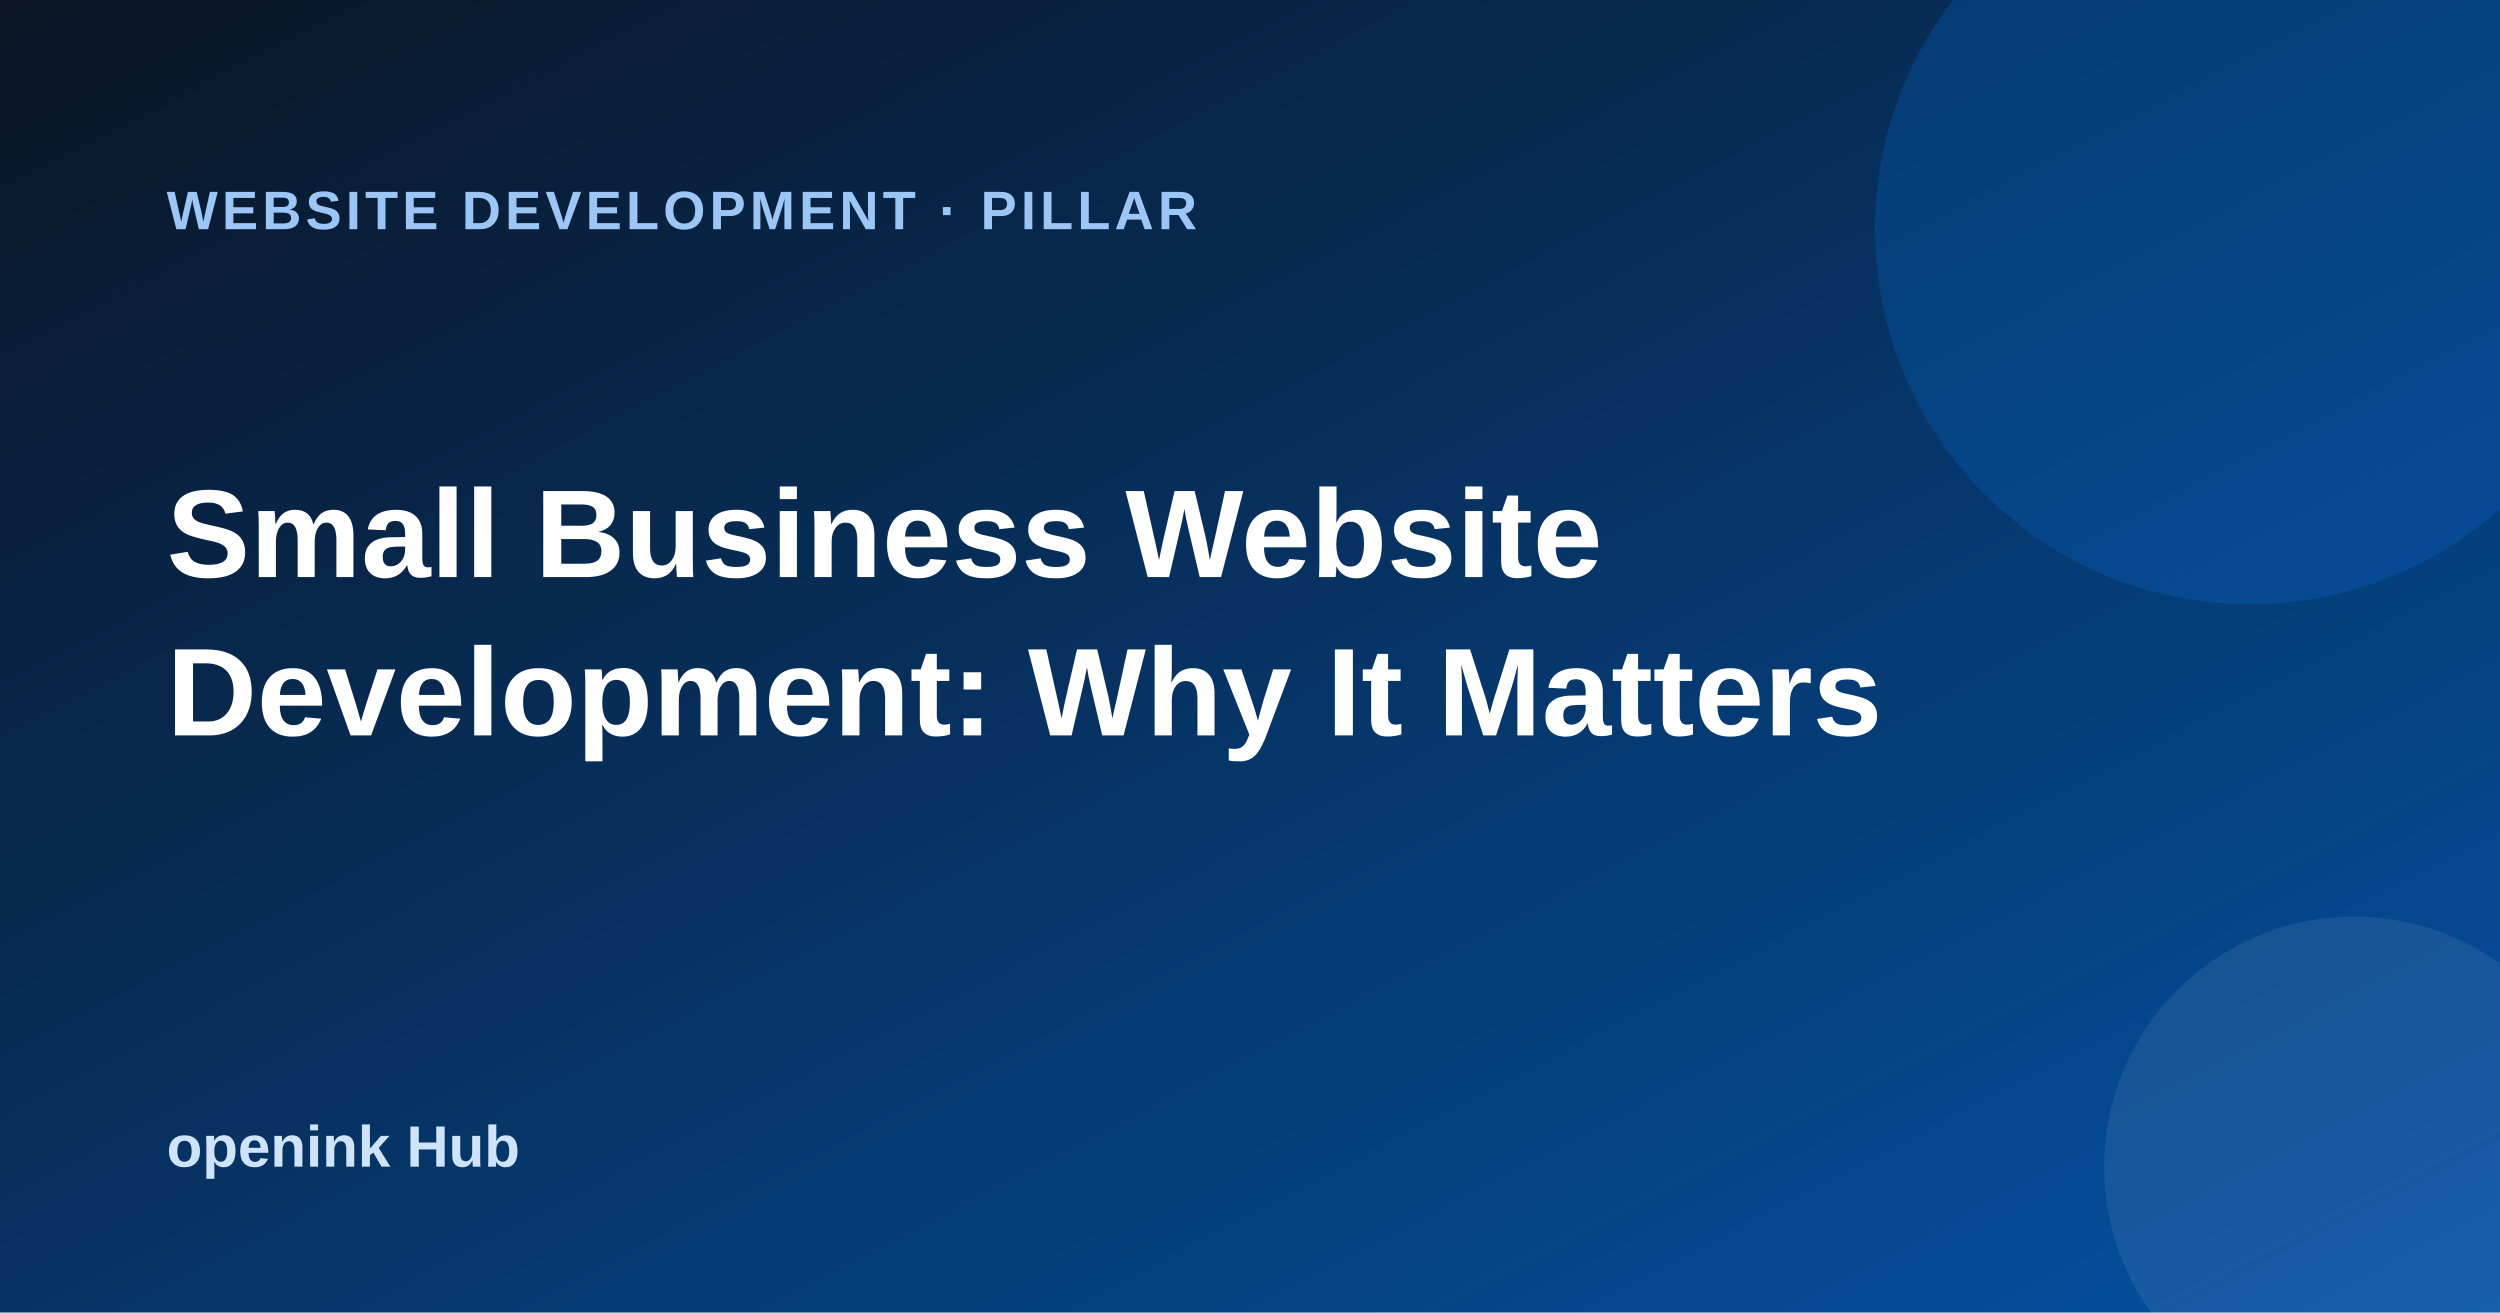
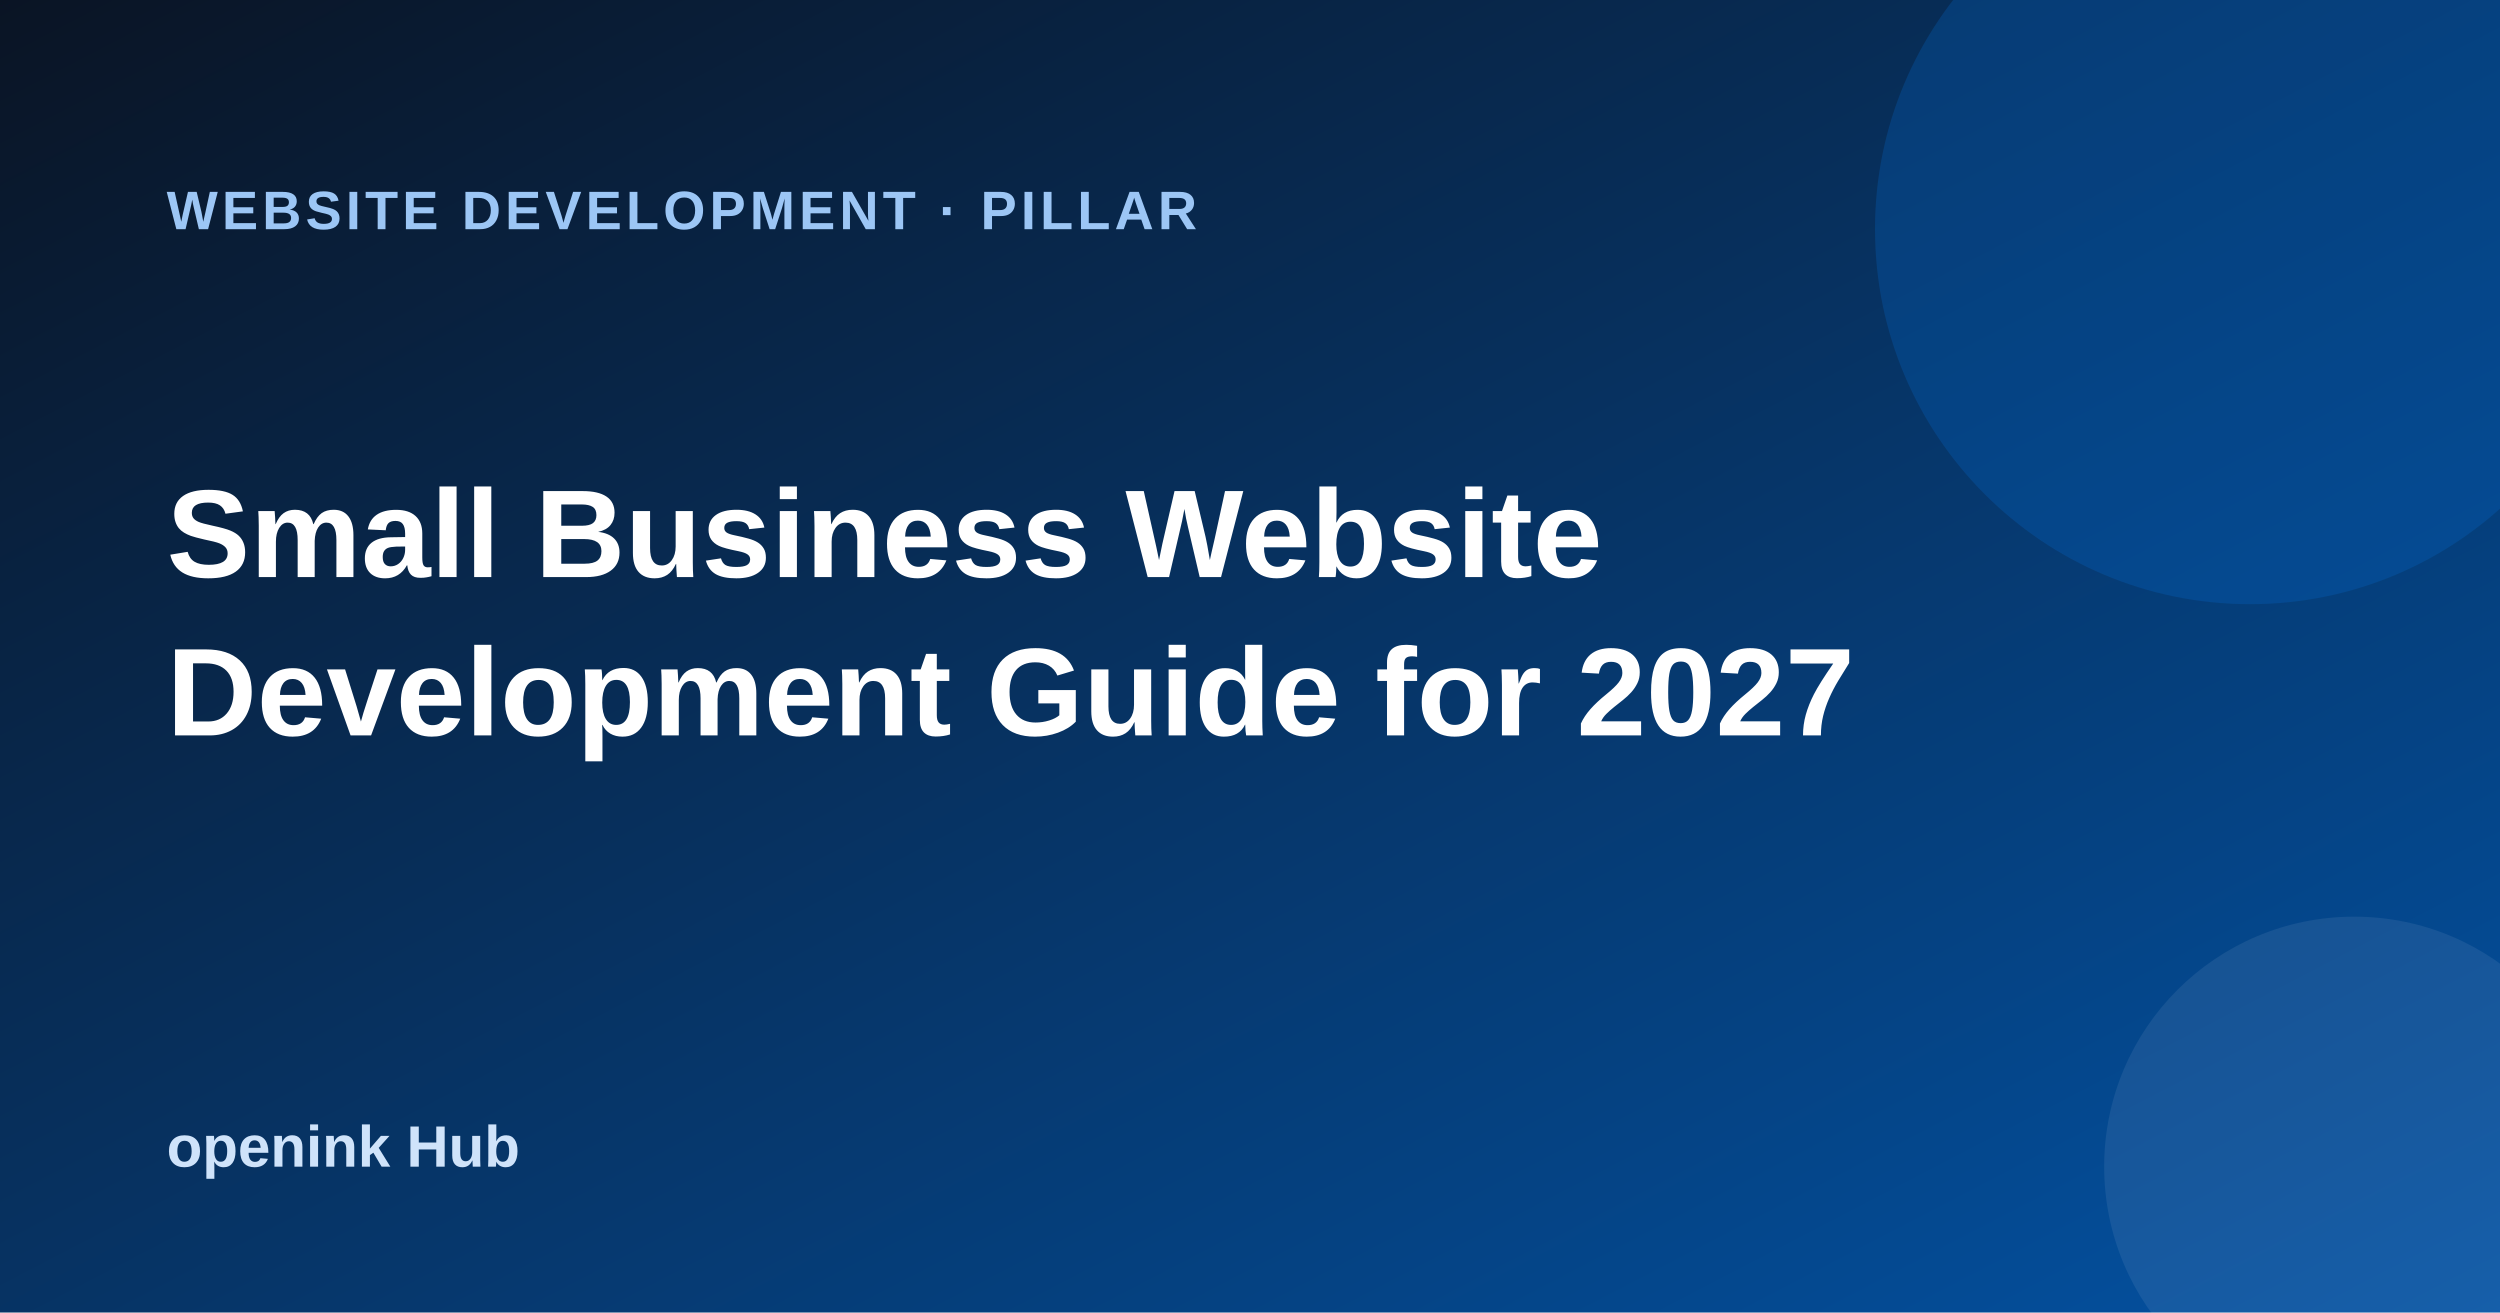
- <svg xmlns="http://www.w3.org/2000/svg" width="1200" height="630" viewBox="0 0 1200 630" role="img" aria-label="Small Business Website Development: Why It Matters">
+ <svg xmlns="http://www.w3.org/2000/svg" width="1200" height="630" viewBox="0 0 1200 630" role="img" aria-label="Small Business Website Development Guide for 2027">
  <defs>
    <linearGradient id="g" x1="0" y1="0" x2="1" y2="1">
      <stop offset="0" stop-color="#0a1424" />
      <stop offset="1" stop-color="#0352a3" />
    </linearGradient>
  </defs>
  <rect width="1200" height="630" fill="url(#g)" />
  <circle cx="1080" cy="110" r="180" fill="#046bd2" opacity=".25" />
  <circle cx="1130" cy="560" r="120" fill="#eef5fd" opacity=".08" />
  <text x="80" y="110" fill="#9cc6f5" font-family="Segoe UI,Arial,sans-serif" font-size="26" font-weight="600" letter-spacing="2">WEBSITE DEVELOPMENT · PILLAR</text>
  <text x="80" y="277" fill="#fff" font-family="Segoe UI,Arial,sans-serif" font-size="60" font-weight="700">Small Business Website</text>
-   <text x="80" y="353" fill="#fff" font-family="Segoe UI,Arial,sans-serif" font-size="60" font-weight="700">Development: Why It Matters</text>
+   <text x="80" y="353" fill="#fff" font-family="Segoe UI,Arial,sans-serif" font-size="60" font-weight="700">Development Guide for 2027</text>
  <text x="80" y="560" fill="#cfe3fa" font-family="Segoe UI,Arial,sans-serif" font-size="28" font-weight="600">openink Hub</text>
</svg>
